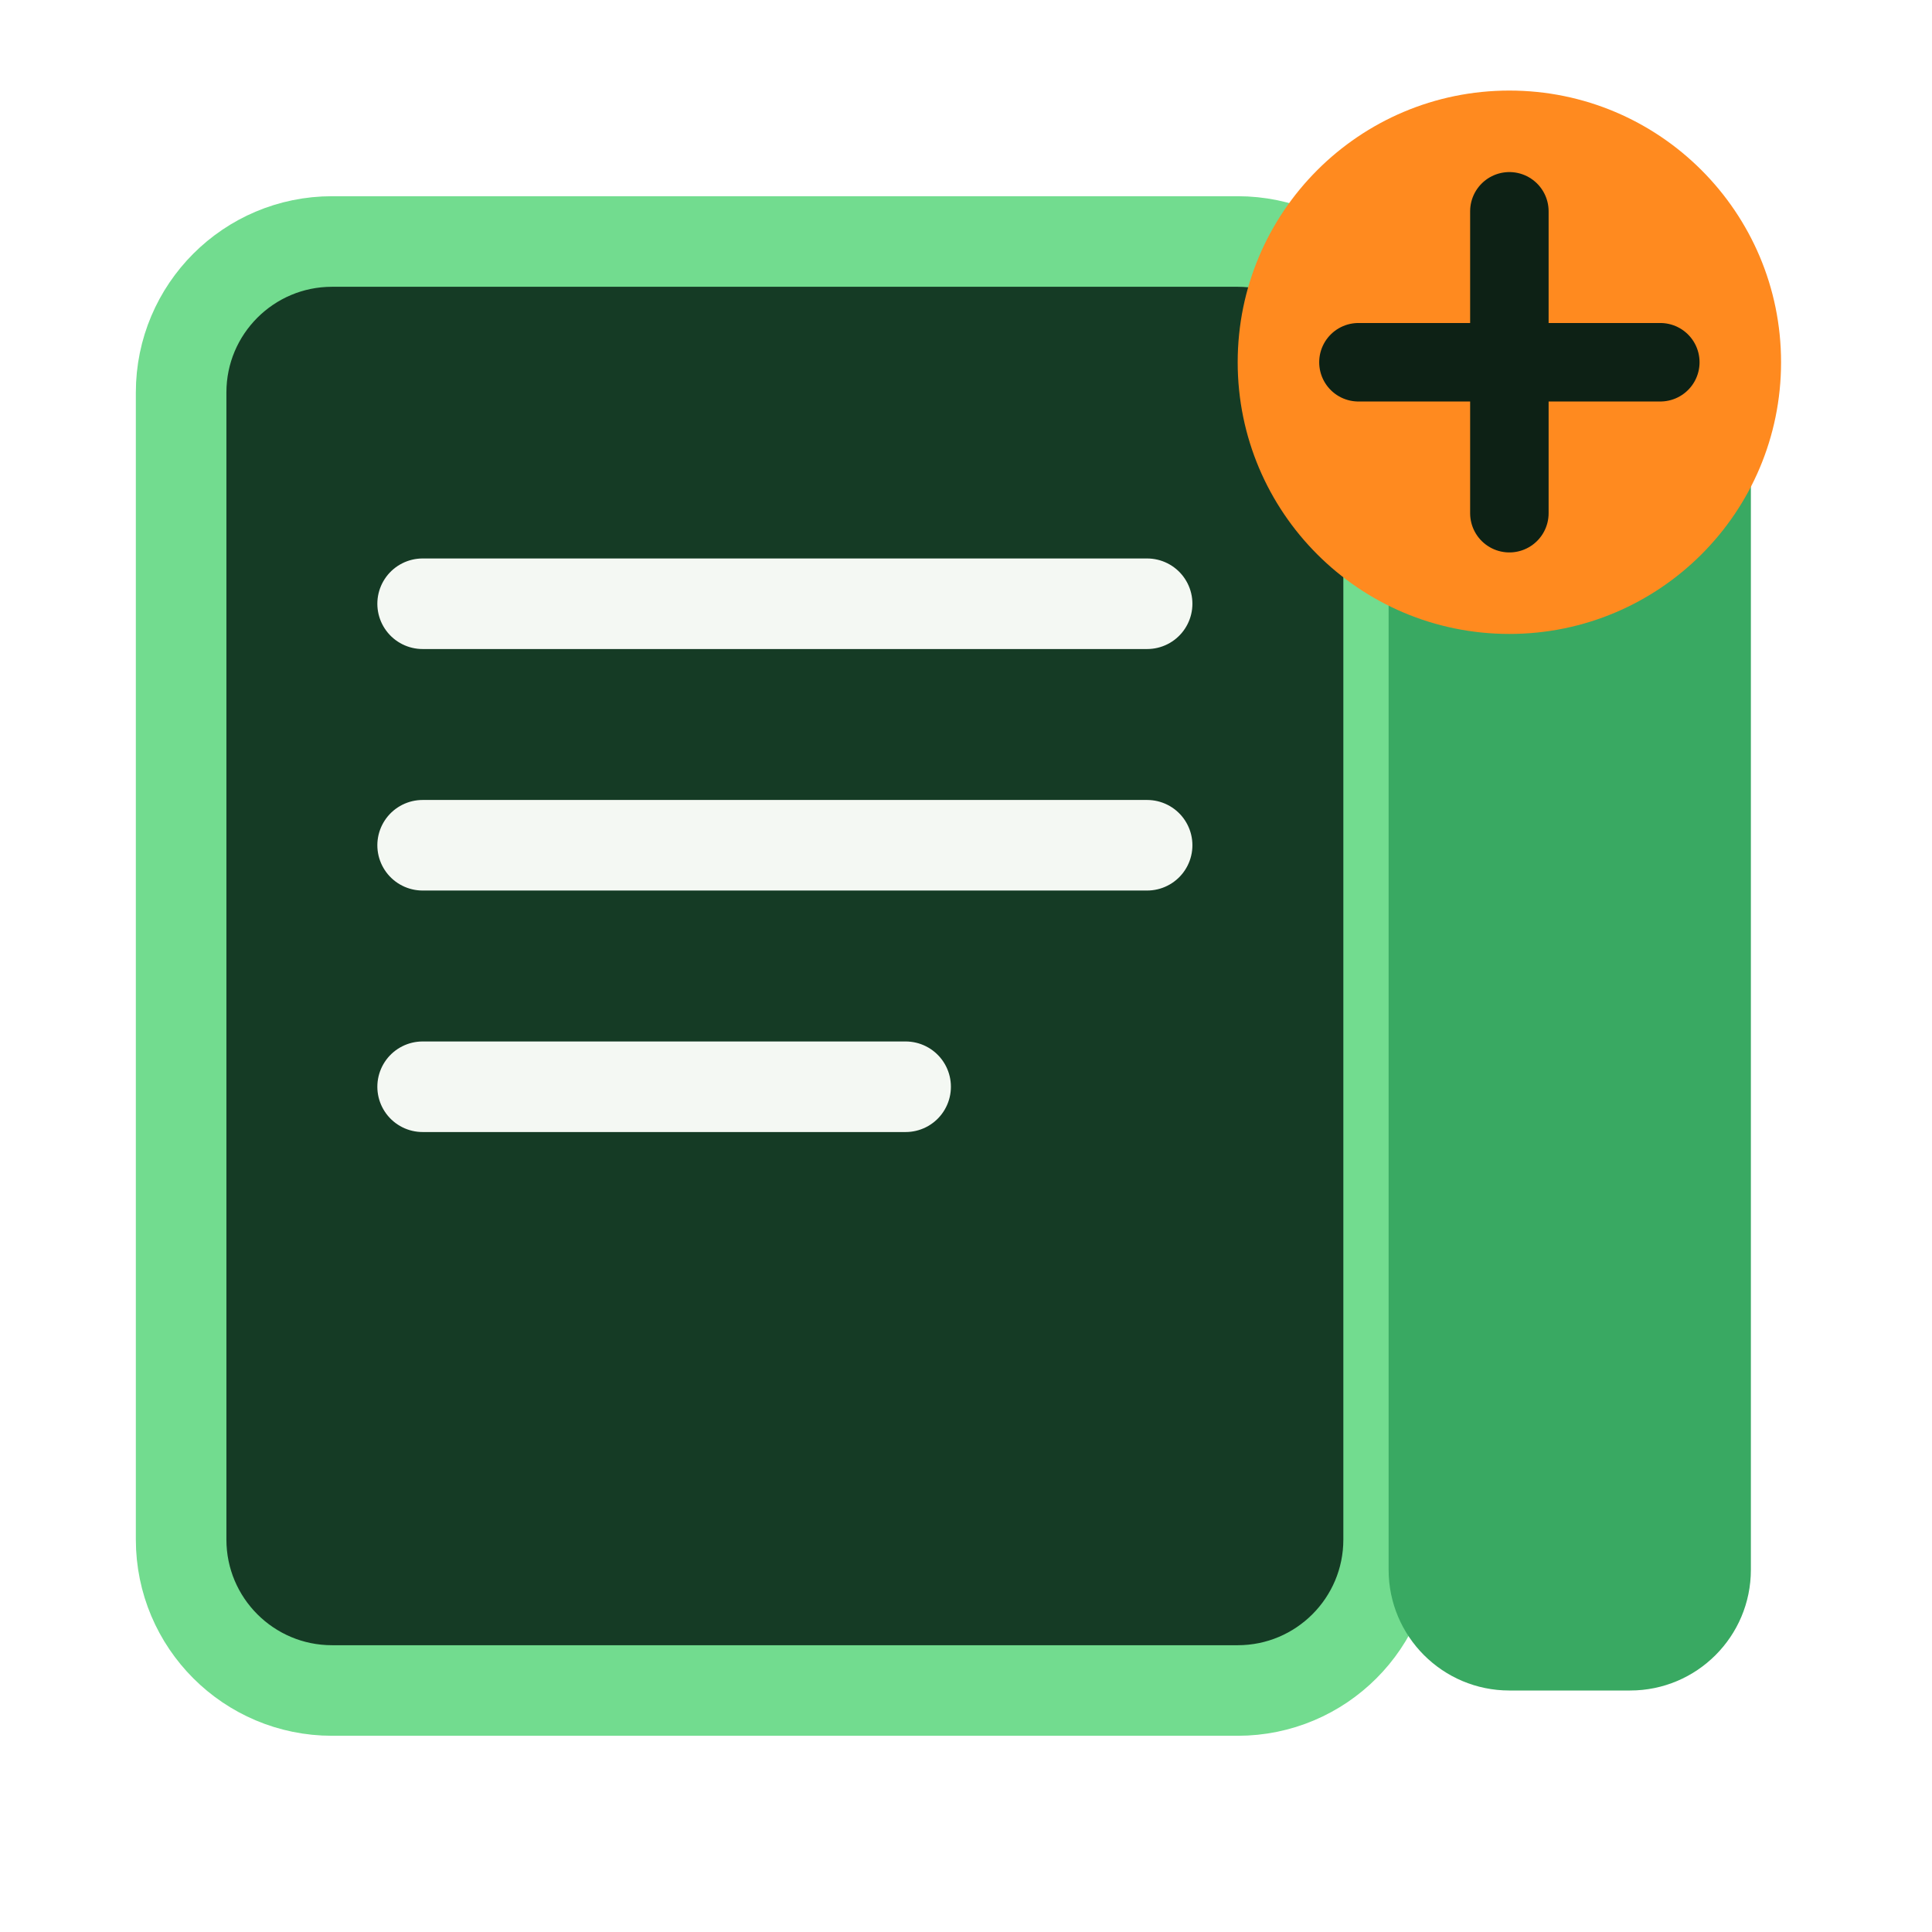
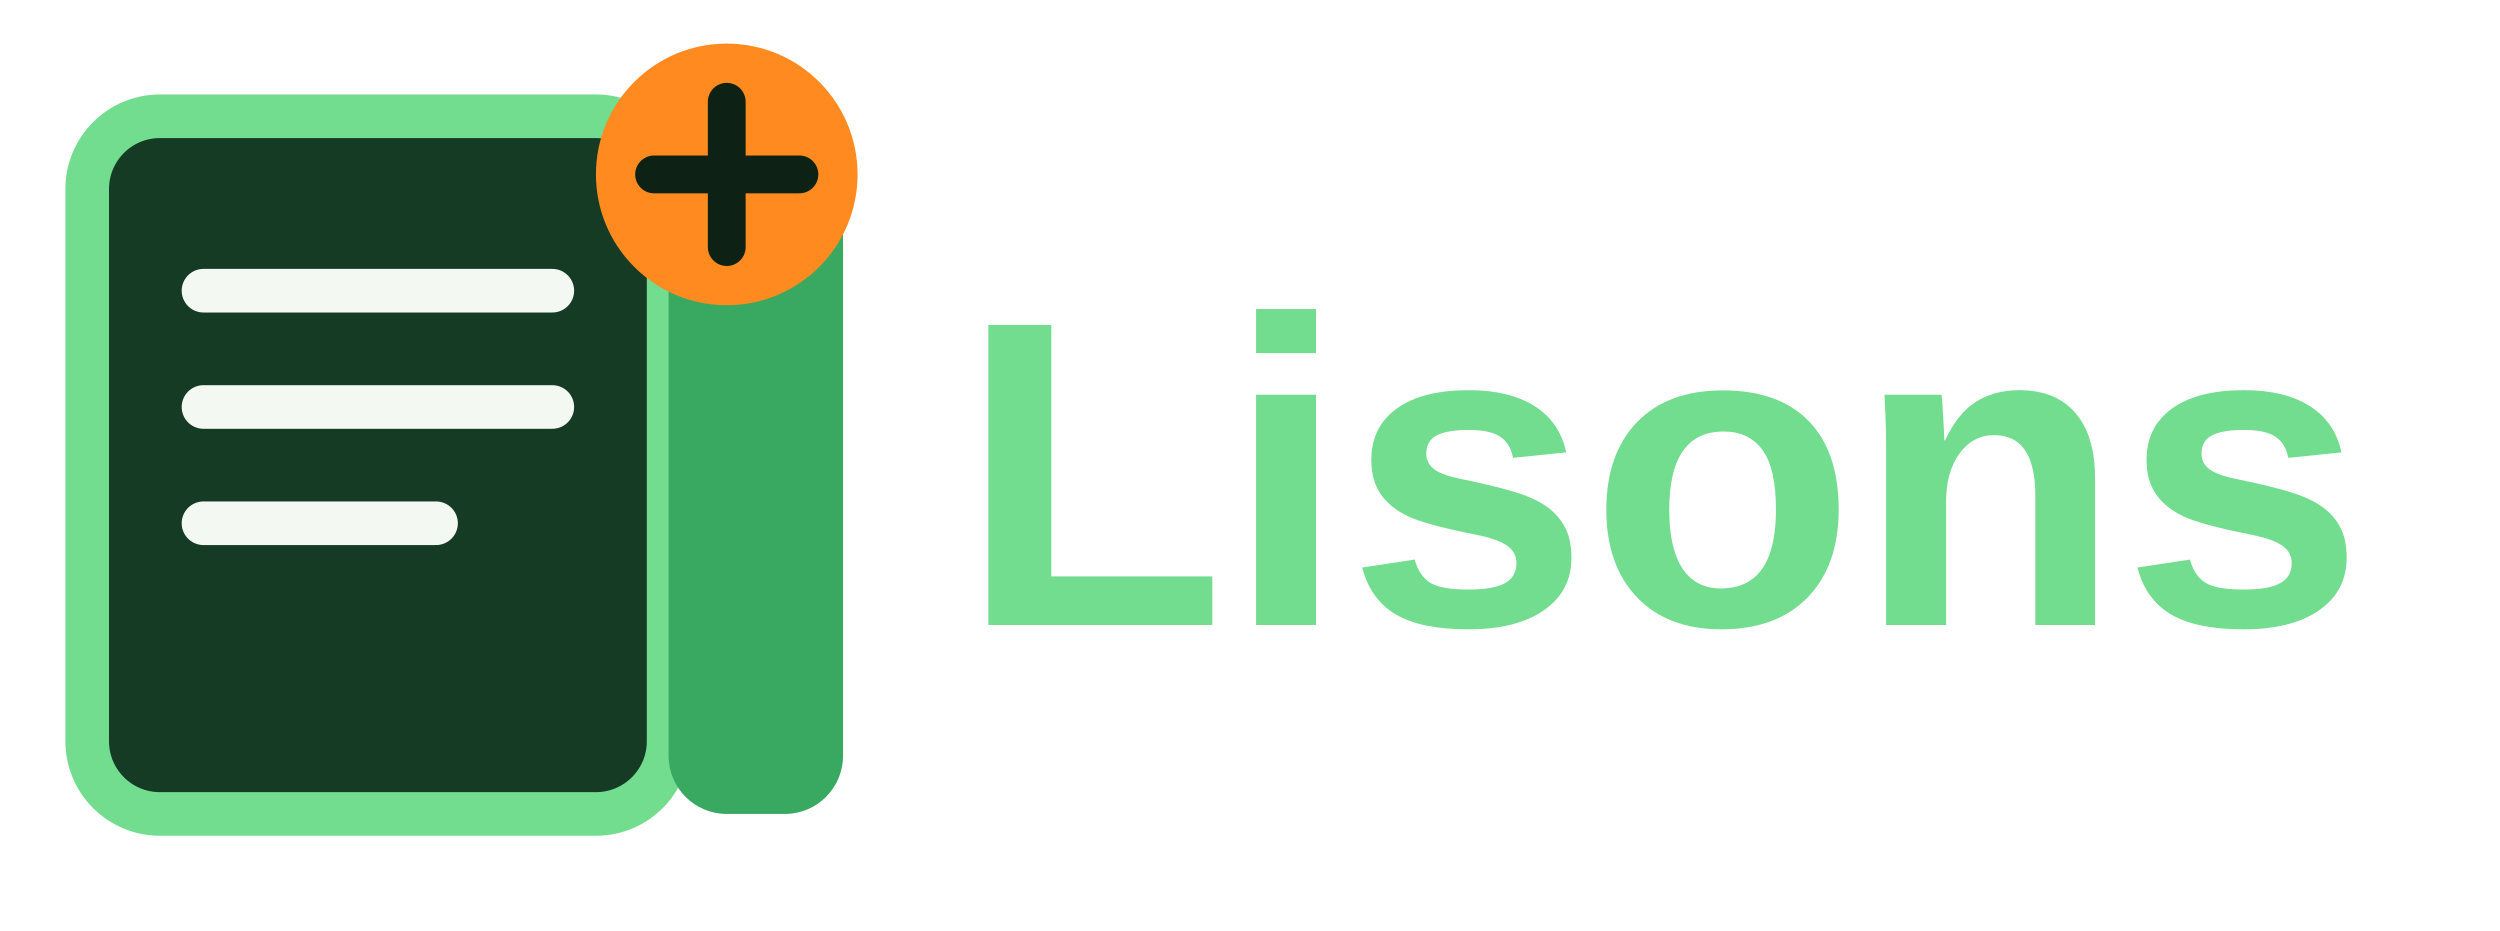
- <svg xmlns="http://www.w3.org/2000/svg" viewBox="0 0 64 64">
+ <svg xmlns="http://www.w3.org/2000/svg" viewBox="0 0 172 64">
  <rect x="6" y="8" width="40" height="48" rx="5" fill="#153b25" stroke="#72dc8f" stroke-width="3" />
  <rect x="46" y="12" width="12" height="44" rx="4" fill="#39a962" />
  <path d="M14 20h24M14 28h24M14 36h16" stroke="#f4f8f3" stroke-width="3" stroke-linecap="round" />
  <circle cx="50" cy="12" r="9" fill="#ff8a1f" />
  <path d="M50 7v10M45 12h10" stroke="#0d2115" stroke-width="2.6" stroke-linecap="round" />
+   <text x="66" y="43" font-family="Arial, Helvetica, sans-serif" font-size="30" font-weight="800" fill="#72dc8f">Lisons</text>
</svg>
